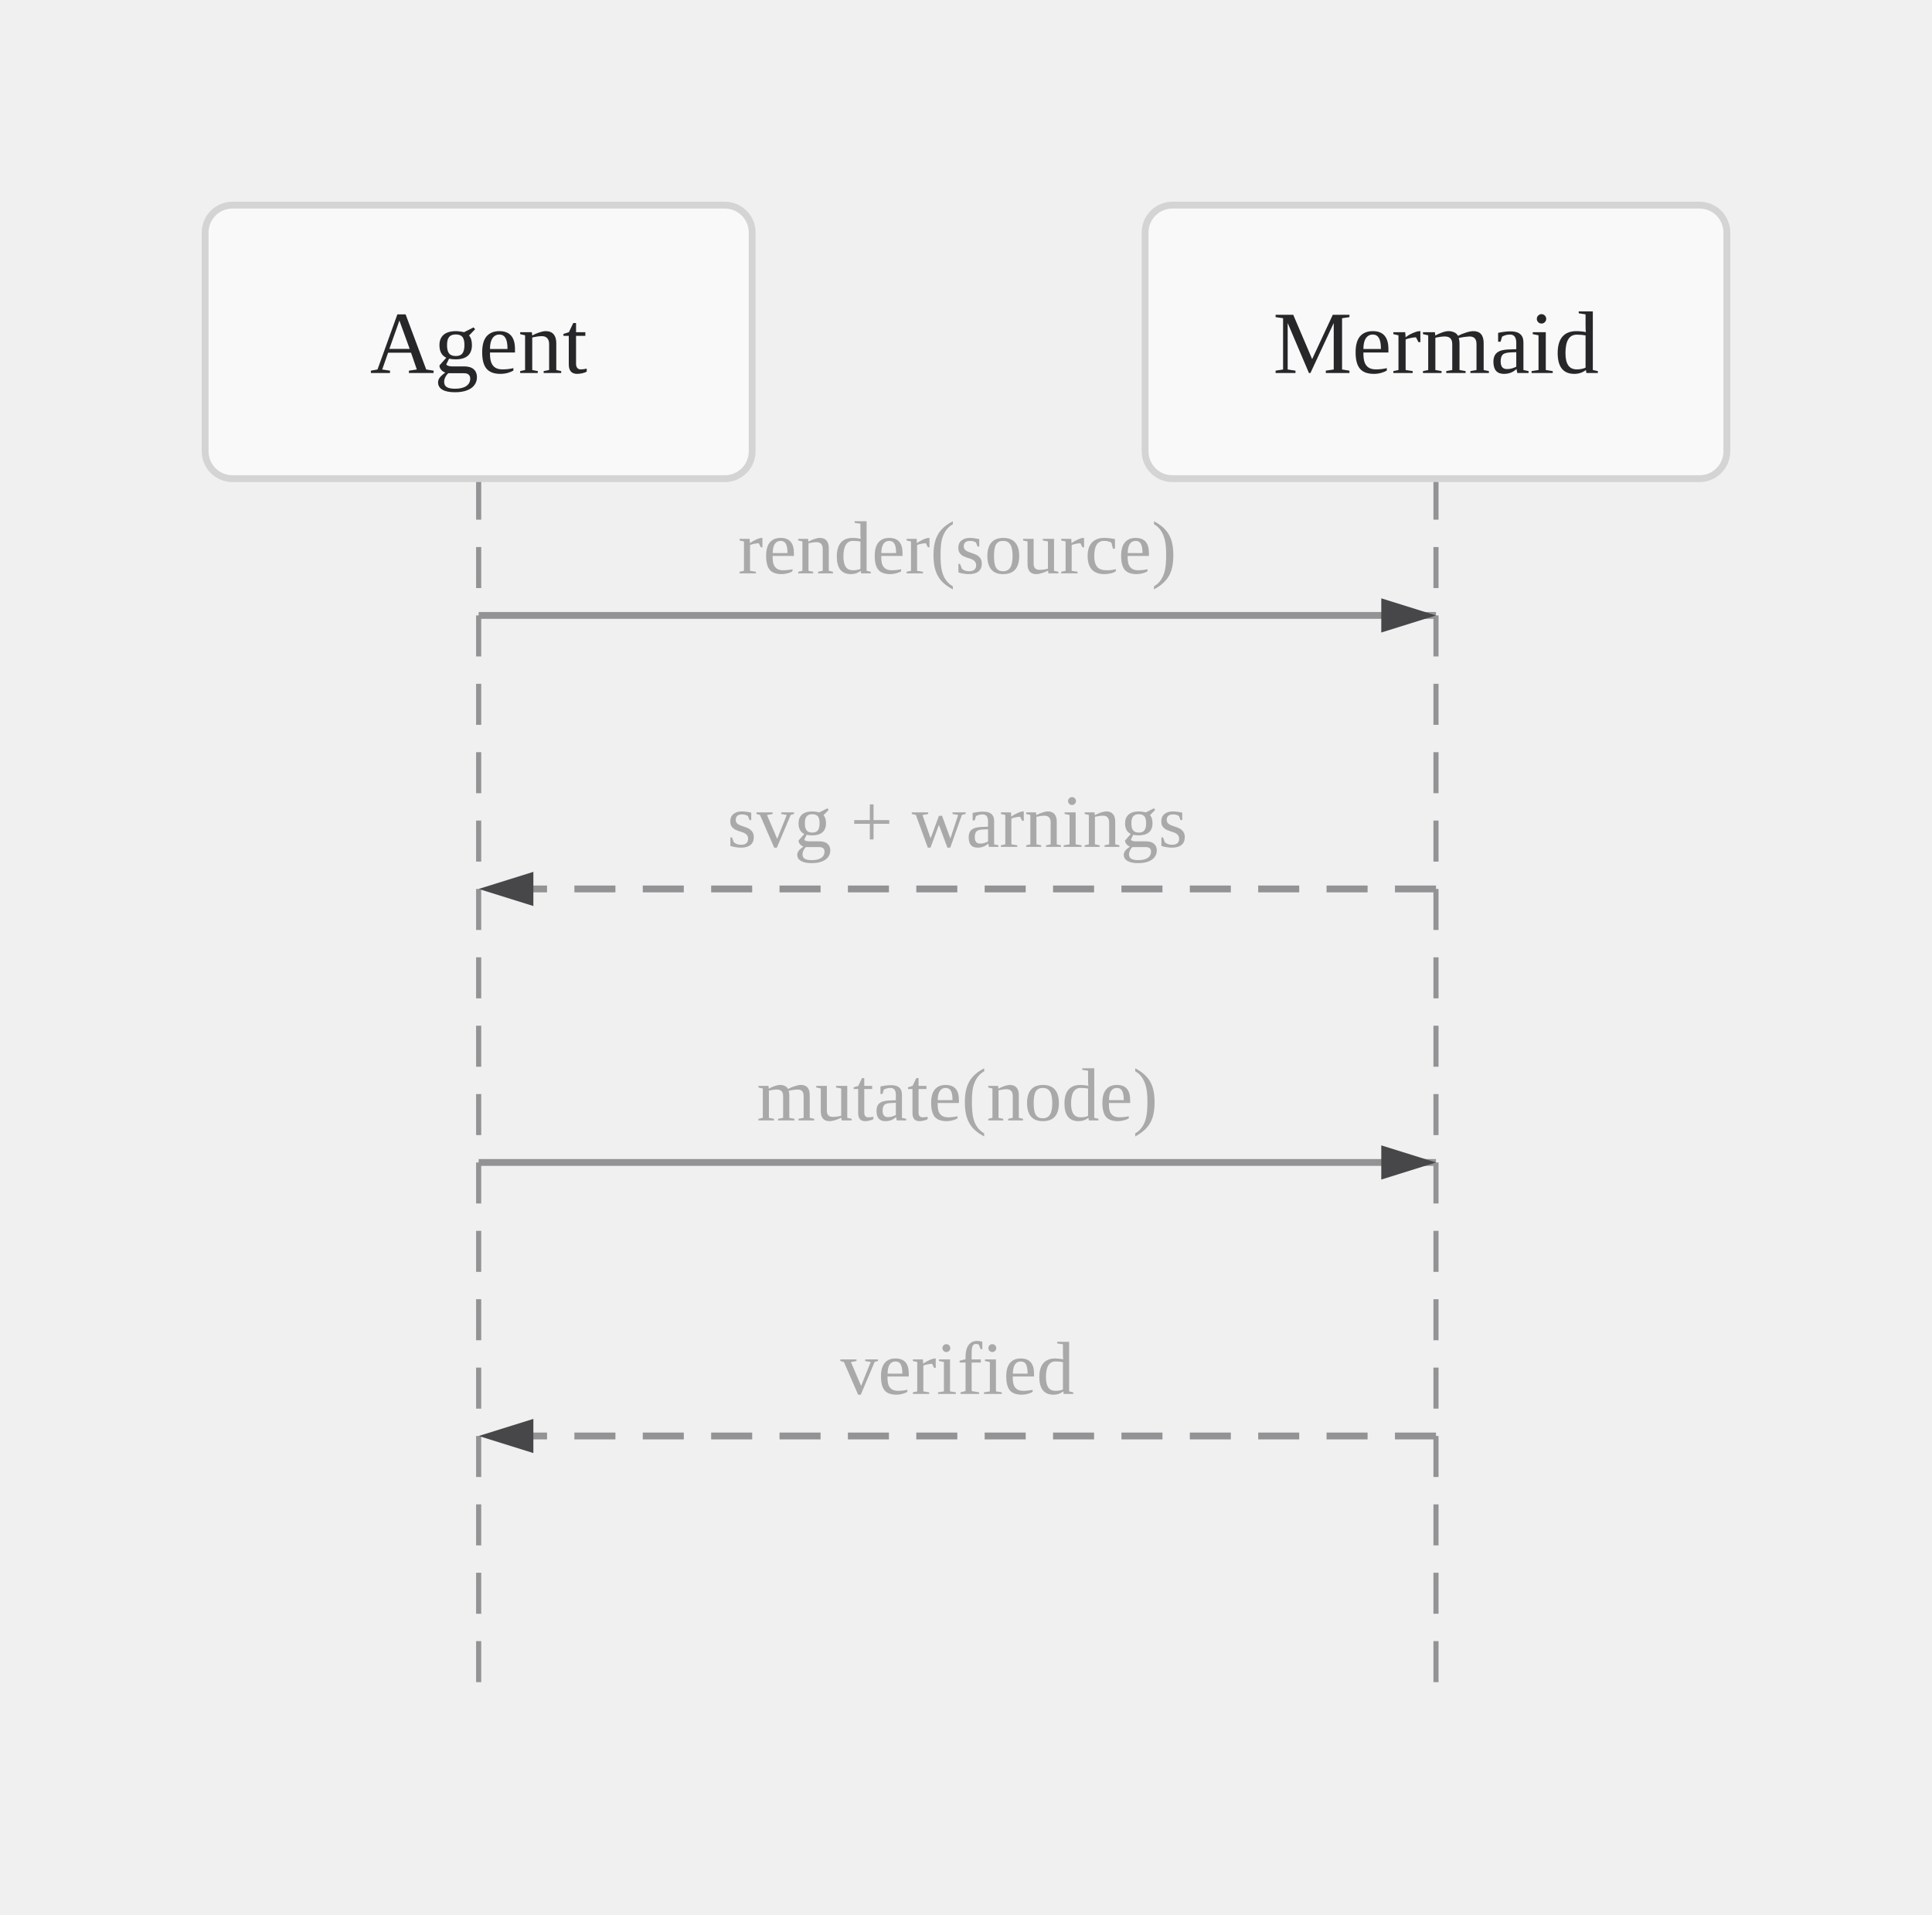
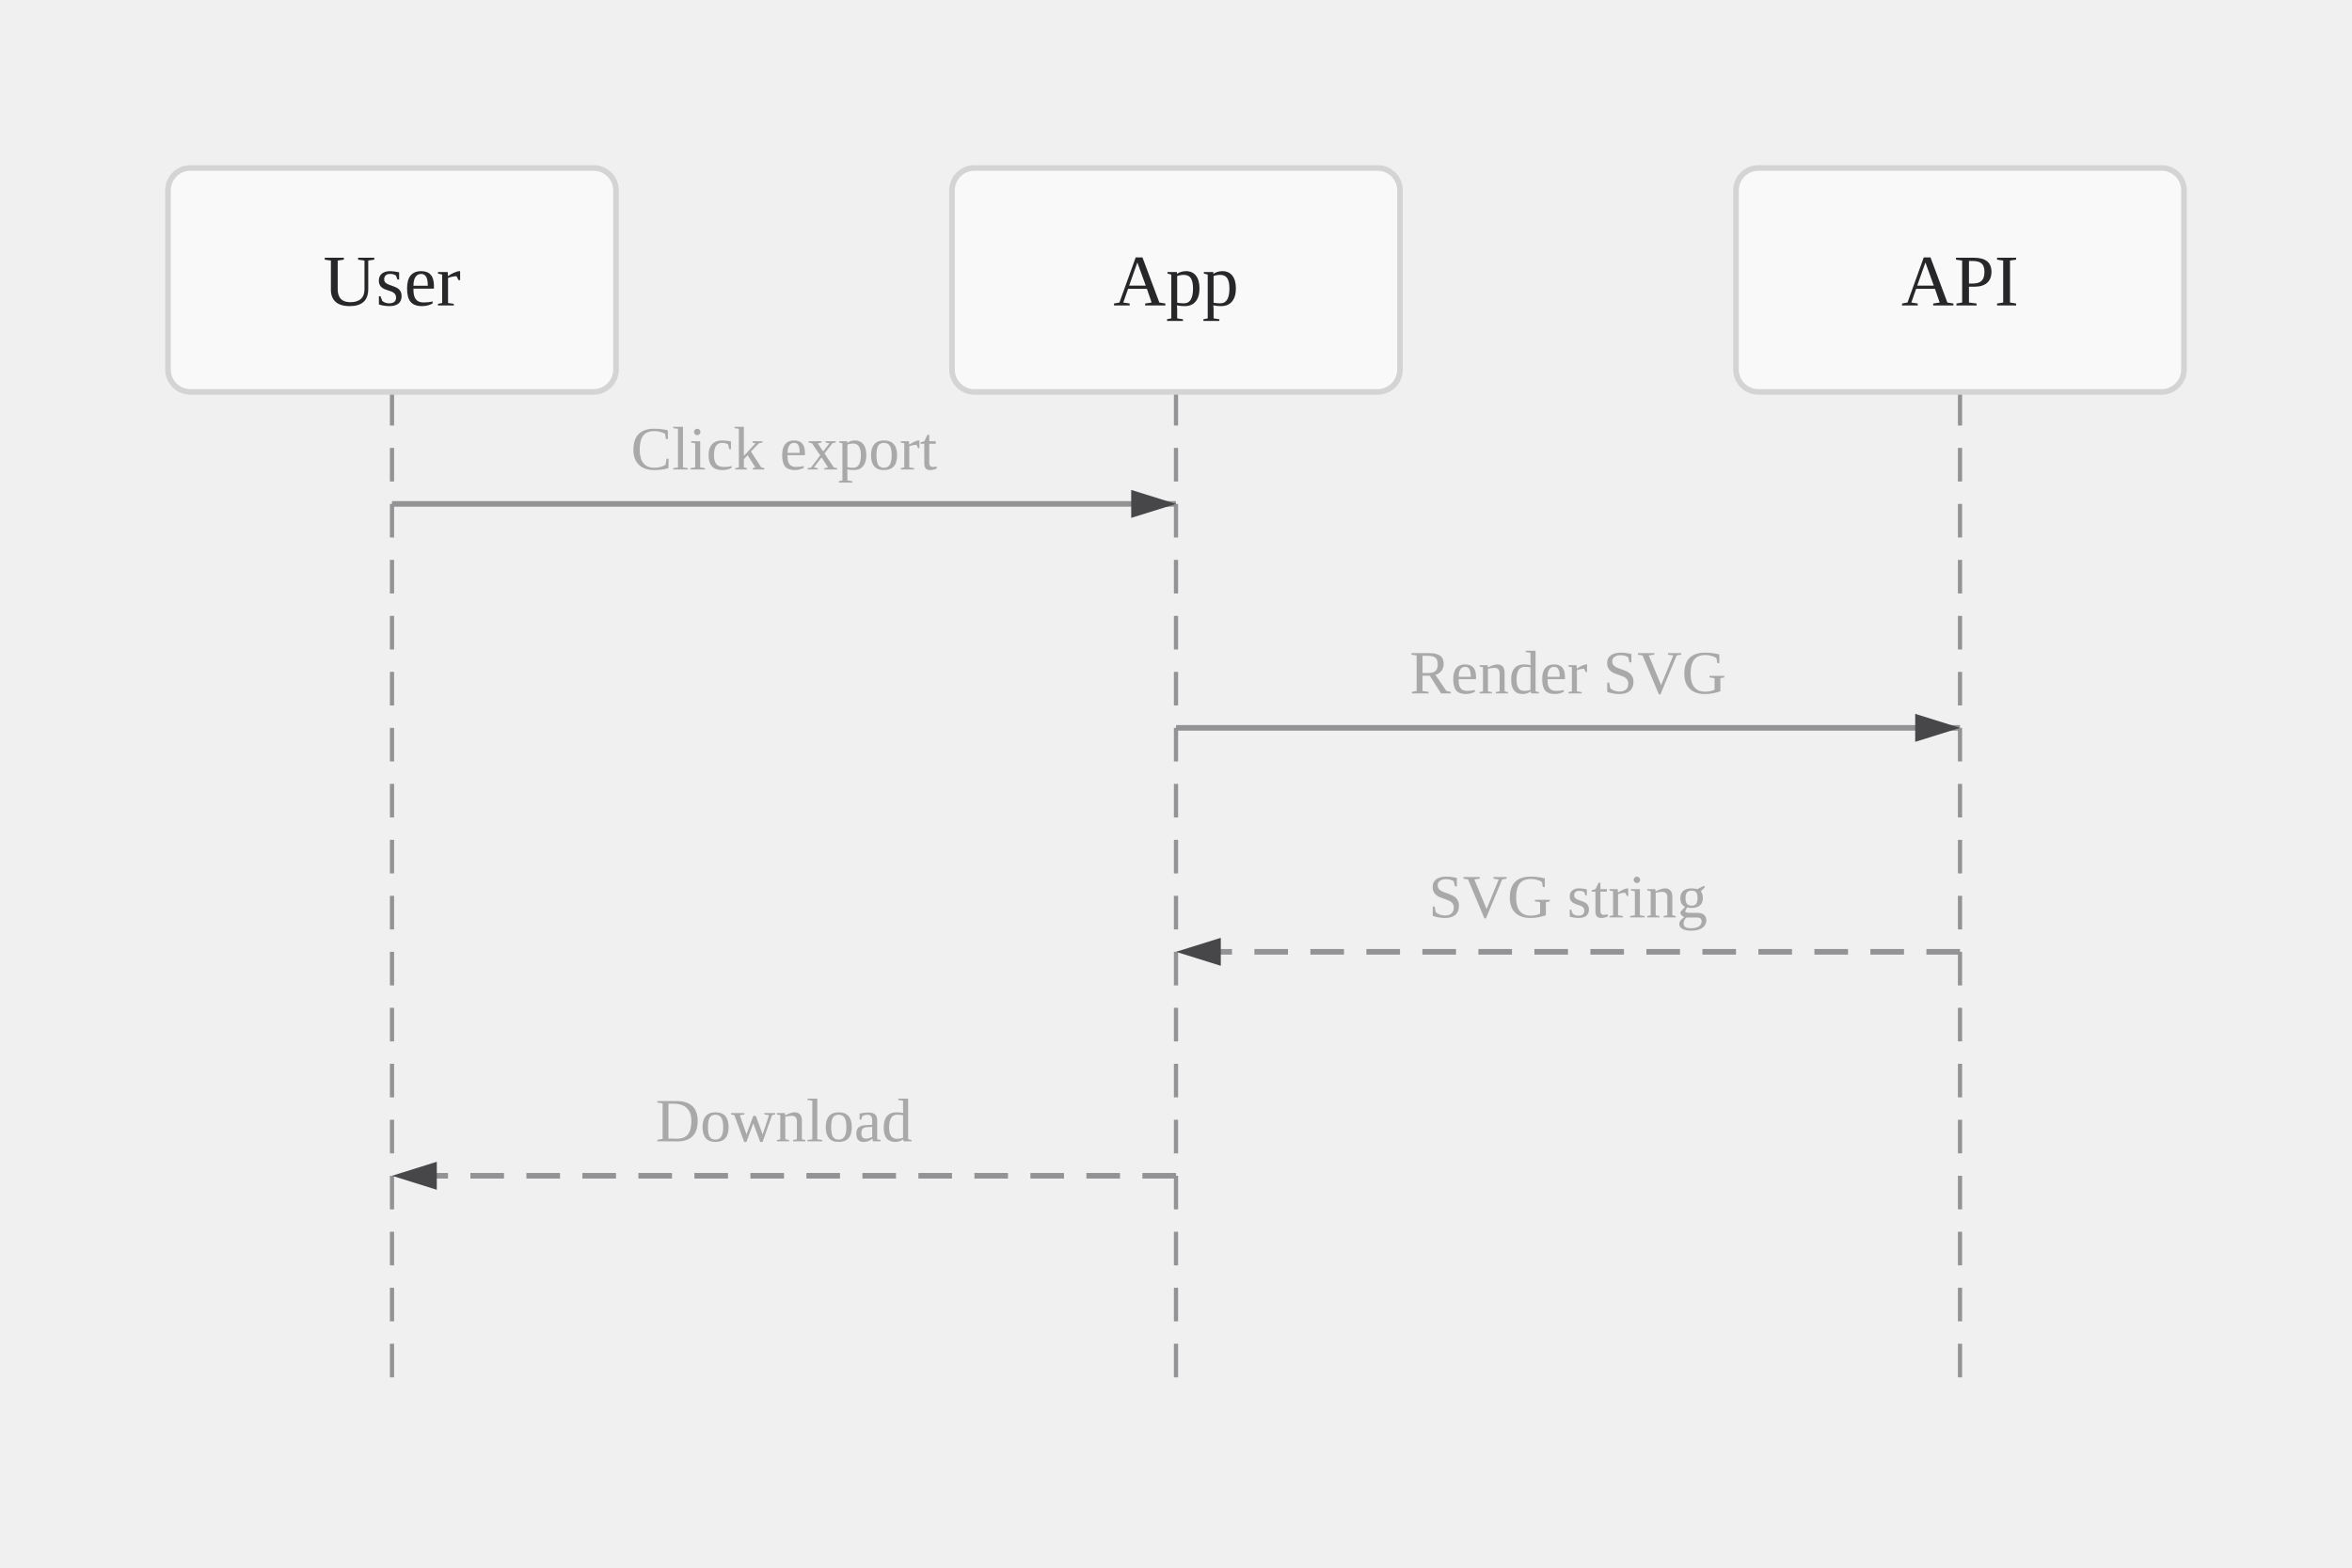
- <svg xmlns="http://www.w3.org/2000/svg" viewBox="0 0 282.539 280" width="282.539" height="280" style="--bg:#FFFFFF;--fg:#27272A;--font:Inter;background:#FFFFFF">
+ <svg xmlns="http://www.w3.org/2000/svg" viewBox="0 0 420 280" width="420" height="280" style="--bg:#FFFFFF;--fg:#27272A;--font:Inter;background:#FFFFFF">
  <style>
  text { font-family: var(--font, 'Inter'), system-ui, sans-serif; }
  svg {
    /* Derived from --bg and --fg (overridable via --line, --accent, etc.) */
    --_text:          #27272A;
    --_text-sec:      #7d7d7f;
    --_text-muted:    #a9a9aa;
    --_text-faint:    #c9c9ca;
    --_line:          #939395;
    --_arrow:         #47474a;
    --_node-fill:     #f9f9f9;
    --_node-stroke:   #d4d4d4;
    --_group-fill:    #FFFFFF;
    --_group-hdr:     #f4f4f4;
    --_inner-stroke:  #e5e5e5;
    --_key-badge:     #e9e9ea;
  }
</style>
  <defs>
    <marker id="seq-arrow" markerWidth="8" markerHeight="5" refX="8" refY="2.5" orient="auto-start-reverse">
      <polygon points="0 0, 8 2.5, 0 5" fill="#47474a" />
    </marker>
    <marker id="seq-arrow-open" markerWidth="8" markerHeight="5" refX="8" refY="2.5" orient="auto-start-reverse">
      <polyline points="0 0, 8 2.5, 0 5" fill="none" stroke="#47474a" stroke-width="1" />
    </marker>
  </defs>
-   <line class="lifeline" data-actor="A" x1="70" y1="70" x2="70" y2="250" stroke="#939395" stroke-width="0.75" stroke-dasharray="6 4" />
-   <line class="lifeline" data-actor="M" x1="210" y1="70" x2="210" y2="250" stroke="#939395" stroke-width="0.75" stroke-dasharray="6 4" />
-   <g class="message" data-from="A" data-to="M" data-label="render(source)" data-line-style="solid" data-arrow-head="filled" data-self="false">
+   <line class="lifeline" data-actor="User" x1="70" y1="70" x2="70" y2="250" stroke="#939395" stroke-width="0.75" stroke-dasharray="6 4" />
+   <line class="lifeline" data-actor="App" x1="210" y1="70" x2="210" y2="250" stroke="#939395" stroke-width="0.75" stroke-dasharray="6 4" />
+   <line class="lifeline" data-actor="API" x1="350" y1="70" x2="350" y2="250" stroke="#939395" stroke-width="0.75" stroke-dasharray="6 4" />
+   <g class="message" data-from="User" data-to="App" data-label="Click export" data-line-style="solid" data-arrow-head="filled" data-self="false">
    <line x1="70" y1="90" x2="210" y2="90" stroke="#939395" stroke-width="1" marker-end="url(#seq-arrow)" />
-     <text x="140" y="80" font-size="11" text-anchor="middle" font-weight="400" fill="#a9a9aa" dy="3.85">render(source)</text>
+     <text x="140" y="80" font-size="11" text-anchor="middle" font-weight="400" fill="#a9a9aa" dy="3.85">Click export</text>
  </g>
-   <g class="message" data-from="M" data-to="A" data-label="svg + warnings" data-line-style="dashed" data-arrow-head="filled" data-self="false">
-     <line x1="210" y1="130" x2="70" y2="130" stroke="#939395" stroke-width="1" stroke-dasharray="6 4" marker-end="url(#seq-arrow)" />
-     <text x="140" y="120" font-size="11" text-anchor="middle" font-weight="400" fill="#a9a9aa" dy="3.85">svg + warnings</text>
+   <g class="message" data-from="App" data-to="API" data-label="Render SVG" data-line-style="solid" data-arrow-head="filled" data-self="false">
+     <line x1="210" y1="130" x2="350" y2="130" stroke="#939395" stroke-width="1" marker-end="url(#seq-arrow)" />
+     <text x="280" y="120" font-size="11" text-anchor="middle" font-weight="400" fill="#a9a9aa" dy="3.85">Render SVG</text>
  </g>
-   <g class="message" data-from="A" data-to="M" data-label="mutate(node)" data-line-style="solid" data-arrow-head="filled" data-self="false">
-     <line x1="70" y1="170" x2="210" y2="170" stroke="#939395" stroke-width="1" marker-end="url(#seq-arrow)" />
-     <text x="140" y="160" font-size="11" text-anchor="middle" font-weight="400" fill="#a9a9aa" dy="3.85">mutate(node)</text>
+   <g class="message" data-from="API" data-to="App" data-label="SVG string" data-line-style="dashed" data-arrow-head="filled" data-self="false">
+     <line x1="350" y1="170" x2="210" y2="170" stroke="#939395" stroke-width="1" stroke-dasharray="6 4" marker-end="url(#seq-arrow)" />
+     <text x="280" y="160" font-size="11" text-anchor="middle" font-weight="400" fill="#a9a9aa" dy="3.85">SVG string</text>
  </g>
-   <g class="message" data-from="M" data-to="A" data-label="verified" data-line-style="dashed" data-arrow-head="filled" data-self="false">
+   <g class="message" data-from="App" data-to="User" data-label="Download" data-line-style="dashed" data-arrow-head="filled" data-self="false">
    <line x1="210" y1="210" x2="70" y2="210" stroke="#939395" stroke-width="1" stroke-dasharray="6 4" marker-end="url(#seq-arrow)" />
-     <text x="140" y="200" font-size="11" text-anchor="middle" font-weight="400" fill="#a9a9aa" dy="3.85">verified</text>
+     <text x="140" y="200" font-size="11" text-anchor="middle" font-weight="400" fill="#a9a9aa" dy="3.85">Download</text>
  </g>
-   <g class="actor" data-id="A" data-label="Agent" data-type="participant">
+   <g class="actor" data-id="User" data-label="User" data-type="participant">
    <rect x="30" y="30" width="80" height="40" rx="4" ry="4" fill="#f9f9f9" stroke="#d4d4d4" stroke-width="1" />
-     <text x="70" y="50" font-size="13" text-anchor="middle" font-weight="500" fill="#27272A" dy="4.55">Agent</text>
+     <text x="70" y="50" font-size="13" text-anchor="middle" font-weight="500" fill="#27272A" dy="4.55">User</text>
  </g>
-   <g class="actor" data-id="M" data-label="Mermaid" data-type="participant">
-     <rect x="167.46" y="30" width="85.079" height="40" rx="4" ry="4" fill="#f9f9f9" stroke="#d4d4d4" stroke-width="1" />
-     <text x="210" y="50" font-size="13" text-anchor="middle" font-weight="500" fill="#27272A" dy="4.55">Mermaid</text>
+   <g class="actor" data-id="App" data-label="App" data-type="participant">
+     <rect x="170" y="30" width="80" height="40" rx="4" ry="4" fill="#f9f9f9" stroke="#d4d4d4" stroke-width="1" />
+     <text x="210" y="50" font-size="13" text-anchor="middle" font-weight="500" fill="#27272A" dy="4.55">App</text>
+   </g>
+   <g class="actor" data-id="API" data-label="API" data-type="participant">
+     <rect x="310" y="30" width="80" height="40" rx="4" ry="4" fill="#f9f9f9" stroke="#d4d4d4" stroke-width="1" />
+     <text x="350" y="50" font-size="13" text-anchor="middle" font-weight="500" fill="#27272A" dy="4.55">API</text>
  </g>
</svg>
